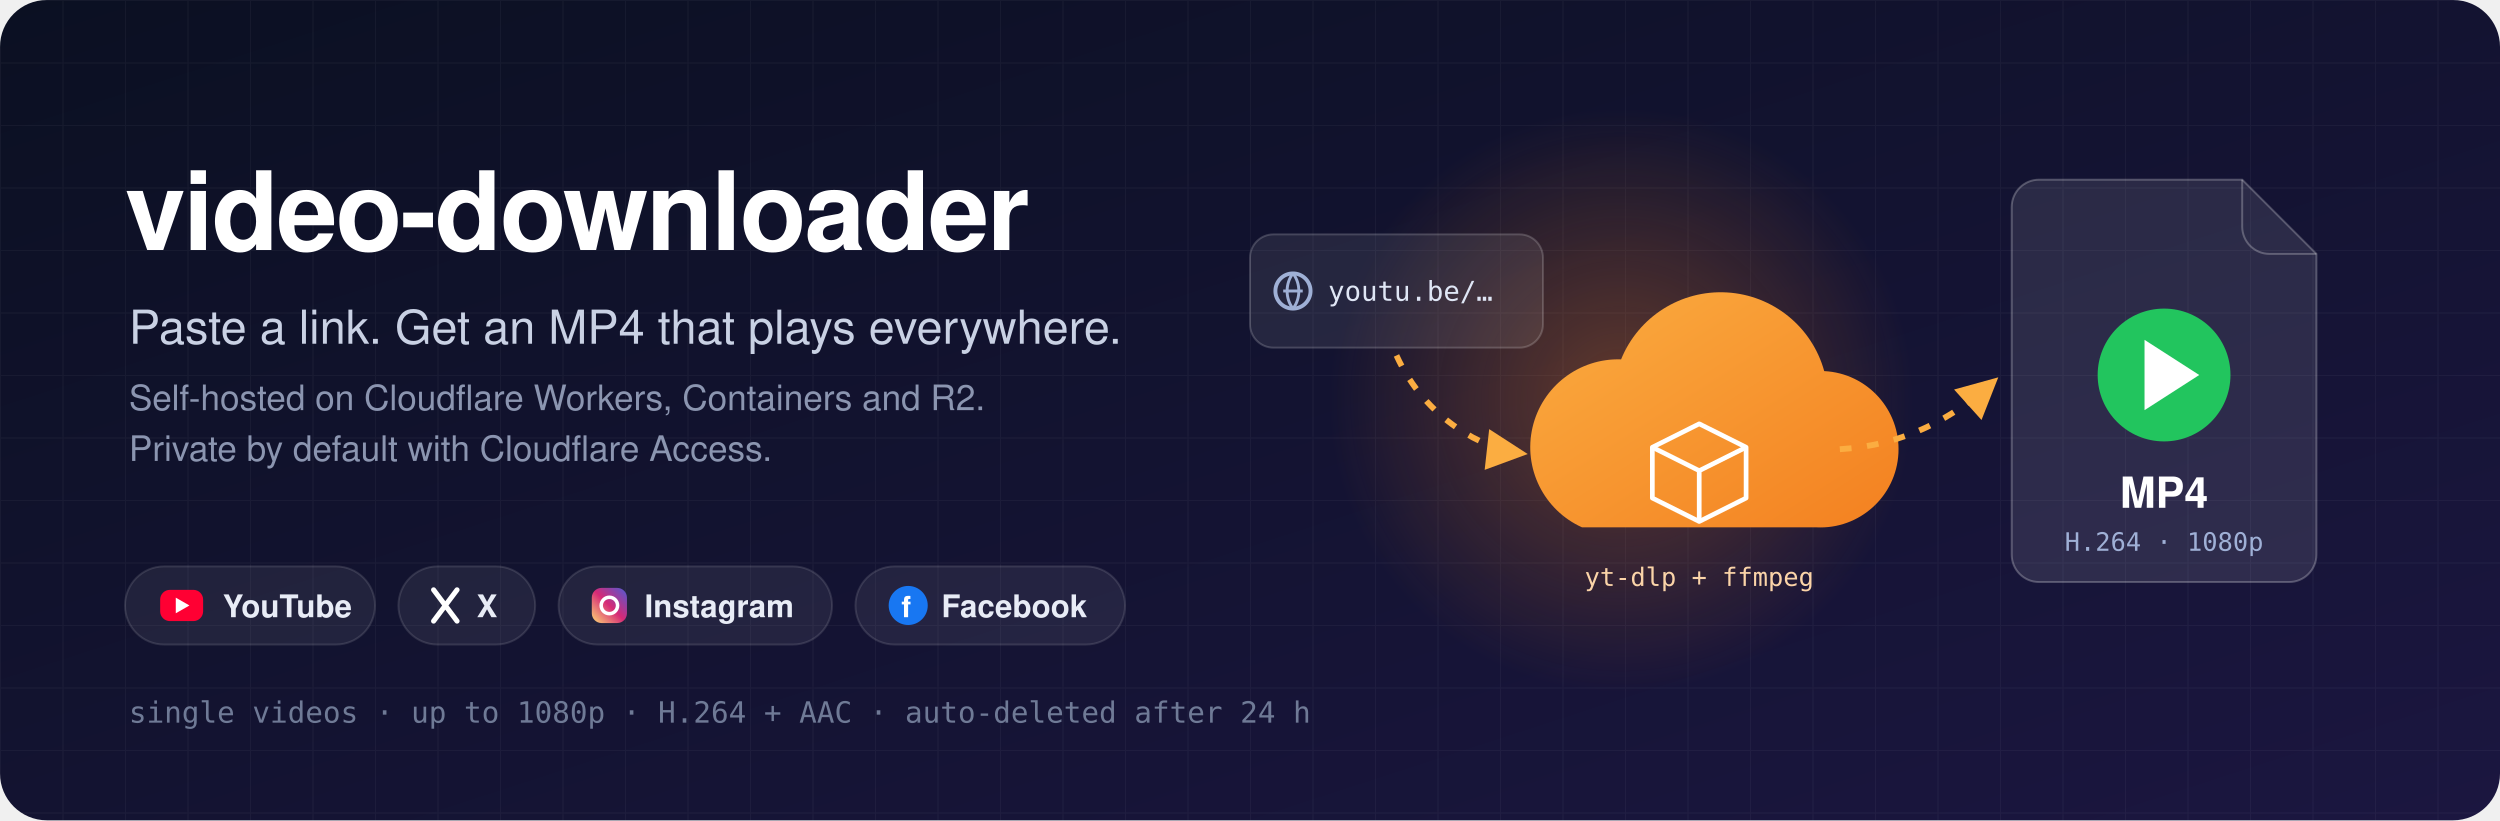
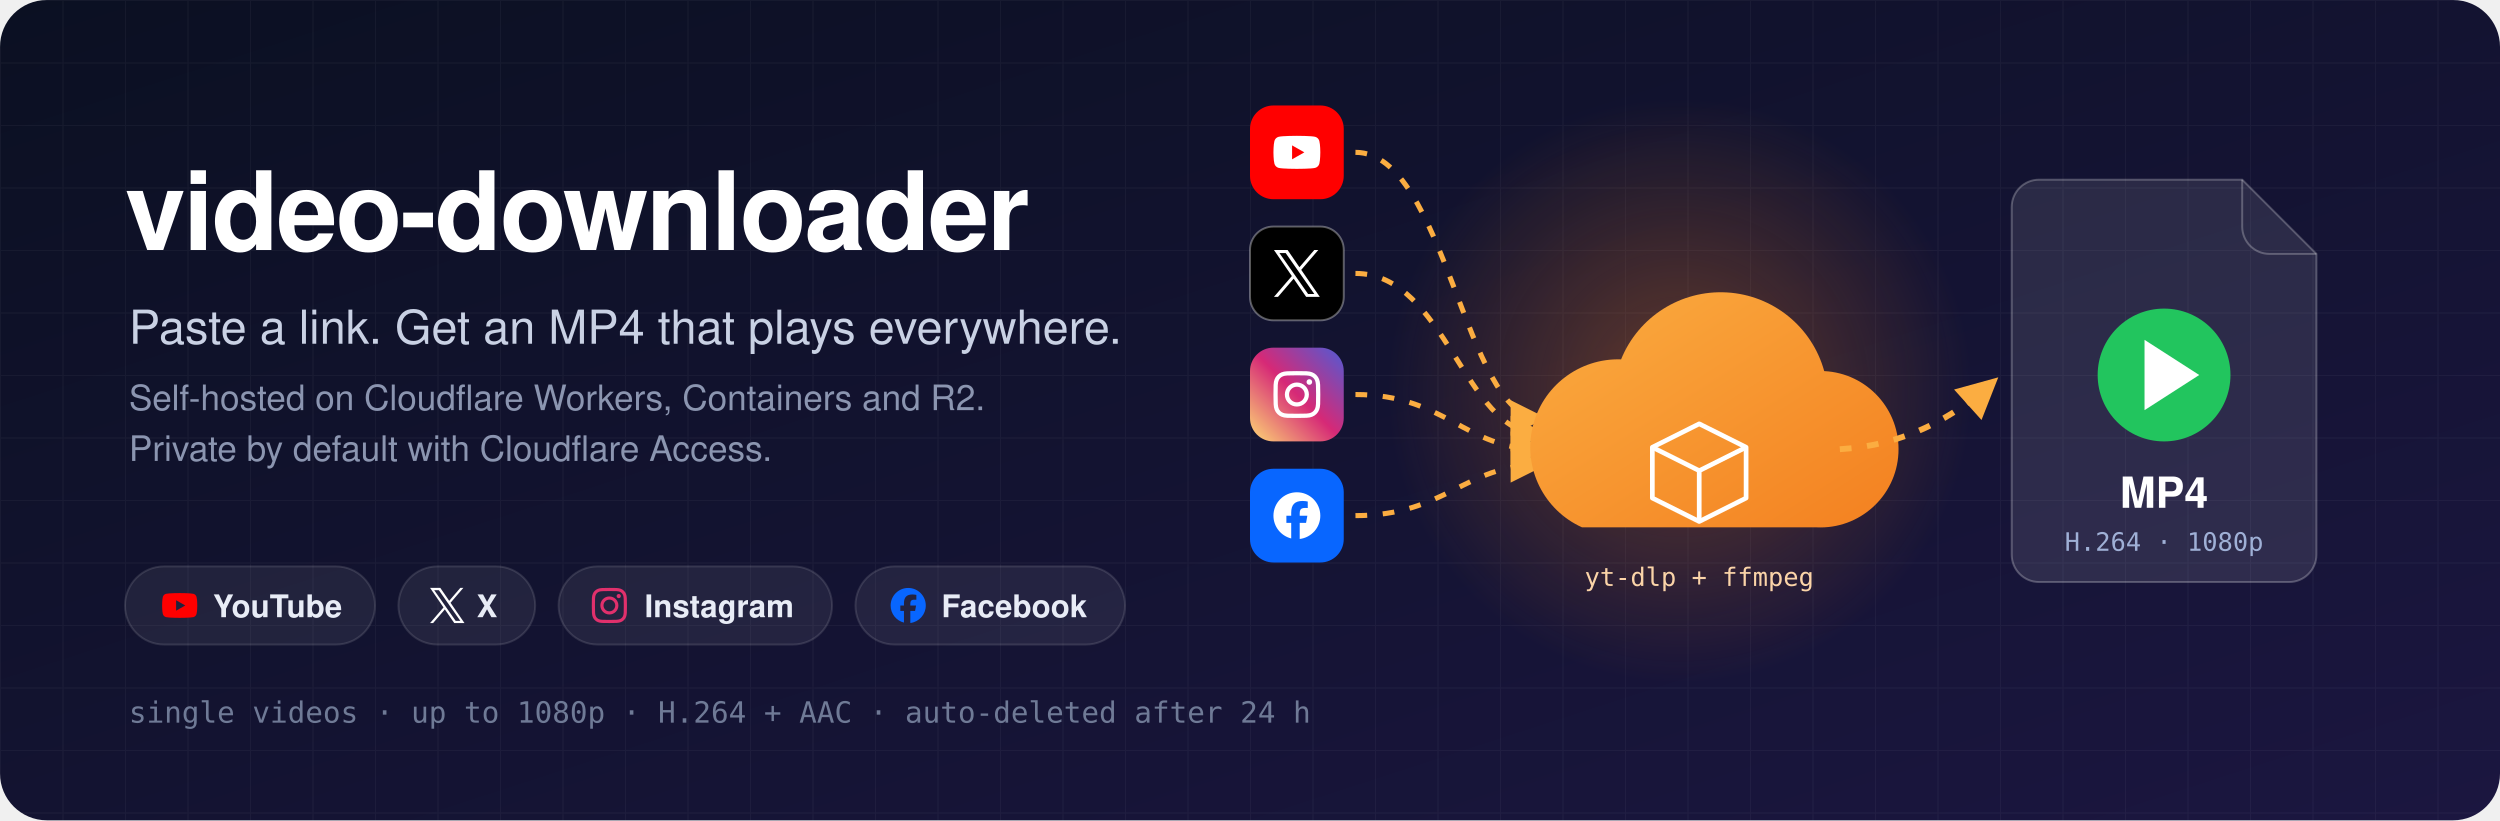
<svg xmlns="http://www.w3.org/2000/svg" width="1280" height="420" viewBox="0 0 1280 420" role="img" aria-labelledby="t d">
  <defs>
    <linearGradient id="bg" x1="0" y1="0" x2="1" y2="1">
      <stop offset="0" stop-color="#0b1022" />
      <stop offset="1" stop-color="#1b1640" />
    </linearGradient>
    <linearGradient id="cf" x1="0" y1="0" x2="1" y2="1">
      <stop offset="0" stop-color="#fbad41" />
      <stop offset="1" stop-color="#f38020" />
    </linearGradient>
    <linearGradient id="ig" x1="0" y1="1" x2="1" y2="0">
      <stop offset="0" stop-color="#feda75" />
      <stop offset=".5" stop-color="#d62976" />
      <stop offset="1" stop-color="#4f5bd5" />
    </linearGradient>
    <radialGradient id="glow" cx=".5" cy=".5" r=".5">
      <stop offset="0" stop-color="#f38020" stop-opacity=".35" />
      <stop offset="1" stop-color="#f38020" stop-opacity="0" />
    </radialGradient>
    <pattern id="grid" width="32" height="32" patternUnits="userSpaceOnUse">
      <path d="M32 0H0V32" fill="none" stroke="#ffffff" stroke-opacity=".04" />
    </pattern>
    <marker id="arrow" viewBox="0 0 10 10" refX="8" refY="5" markerWidth="7" markerHeight="7" orient="auto">
      <path d="M0 0L10 5L0 10z" fill="#fbad41" />
    </marker>
  </defs>
  <style>
    text { font-family: -apple-system, BlinkMacSystemFont, "Segoe UI", Helvetica, Arial, sans-serif; }
    .mono { font-family: ui-monospace, SFMono-Regular, Menlo, Consolas, monospace; }
    .flow { stroke-dasharray: 6 8; animation: flow 1.2s linear infinite; }
    @keyframes flow { to { stroke-dashoffset: -28; } }
-     .pulse { animation: pulse 2.4s ease-in-out infinite; transform-origin: 830px 205px; }
+     .pulse { animation: pulse 2.4s ease-in-out infinite; transform-origin: 860px 200px; }
    @keyframes pulse { 50% { opacity: .55; } }
    @media (prefers-reduced-motion: reduce) { .flow, .pulse { animation: none; } }
  </style>
  <rect width="1280" height="420" rx="24" fill="url(#bg)" />
  <rect width="1280" height="420" rx="24" fill="url(#grid)" />
  <text x="64" y="128" font-size="56" font-weight="800" fill="#ffffff" letter-spacing="-1">video-downloader</text>
  <text x="66" y="176" font-size="24" fill="#c9d1e4">Paste a link. Get an MP4 that plays everywhere.</text>
  <text x="66" y="210" font-size="18" fill="#8b95b0">Self-hosted on Cloudflare Workers, Containers and R2.</text>
  <text x="66" y="236" font-size="18" fill="#8b95b0">Private by default with Cloudflare Access.</text>
  <g font-size="16" font-weight="600" fill="#e8ecf6">
    <rect x="64" y="290" width="128" height="40" rx="20" fill="#ffffff" fill-opacity=".07" stroke="#ffffff" stroke-opacity=".12" />
-     <rect x="82" y="302" width="22" height="16" rx="5" fill="#ff0033" />
-     <path d="M90 306l7 4-7 4z" fill="#fff" />
-     <text x="114" y="316">YouTube</text>
+     <path transform="translate(83 301) scale(.75)" fill="#ff0000" d="M23.498 6.186a3.016 3.016 0 0 0-2.122-2.136C19.505 3.545 12 3.545 12 3.545s-7.505 0-9.377.505A3.017 3.017 0 0 0 .502 6.186C0 8.07 0 12 0 12s0 3.93.502 5.814a3.016 3.016 0 0 0 2.122 2.136c1.871.505 9.376.505 9.376.505s7.505 0 9.377-.505a3.015 3.015 0 0 0 2.122-2.136C24 15.93 24 12 24 12s0-3.93-.502-5.814zM9.545 15.568V8.432L15.818 12l-6.273 3.568z" />
+     <text x="109" y="316">YouTube</text>
    <rect x="204" y="290" width="70" height="40" rx="20" fill="#ffffff" fill-opacity=".07" stroke="#ffffff" stroke-opacity=".12" />
-     <path d="M222 302 L234 318 M234 302 L222 318" stroke="#ffffff" stroke-width="2.6" stroke-linecap="round" />
+     <path transform="translate(220 301) scale(.75)" fill="#ffffff" d="M14.234 10.162 22.977 0h-2.072l-7.591 8.824L7.251 0H.258l9.168 13.343L.258 24H2.33l8.016-9.318L16.749 24h6.993zm-2.837 3.299-.929-1.329L3.076 1.56h3.182l5.965 8.532.929 1.329 7.754 11.09h-3.182z" />
    <text x="244" y="316">X</text>
    <rect x="286" y="290" width="140" height="40" rx="20" fill="#ffffff" fill-opacity=".07" stroke="#ffffff" stroke-opacity=".12" />
-     <rect x="303" y="301" width="18" height="18" rx="5" fill="url(#ig)" />
-     <circle cx="312" cy="310" r="4.2" fill="none" stroke="#fff" stroke-width="1.8" />
+     <path transform="translate(303 301) scale(.75)" fill="#e1306c" d="M7.03.084c-1.277.06-2.149.264-2.911.563-.789.307-1.458.72-2.123 1.388-.665.668-1.075 1.337-1.38 2.127-.295.764-.496 1.637-.552 2.914-.056 1.278-.069 1.688-.063 4.947.006 3.259.021 3.667.083 4.947.061 1.276.264 2.148.564 2.911.308.789.72 1.457 1.388 2.123.668.665 1.337 1.074 2.128 1.38.763.295 1.636.496 2.913.552 1.277.056 1.688.069 4.946.063 3.258-.006 3.668-.021 4.948-.081 1.28-.061 2.147-.265 2.91-.563.789-.309 1.458-.72 2.123-1.388.665-.668 1.075-1.338 1.379-2.128.296-.763.497-1.636.552-2.912.056-1.281.069-1.69.063-4.948-.006-3.258-.021-3.667-.082-4.947-.061-1.28-.264-2.149-.563-2.912-.308-.789-.72-1.457-1.388-2.123C21.298 1.33 20.628.921 19.838.617 19.074.321 18.202.12 16.924.065 15.647.009 15.236-.005 11.977.001 8.718.008 8.31.021 7.03.084m.14 21.693c-1.17-.051-1.805-.245-2.229-.408-.561-.216-.96-.477-1.382-.895-.422-.418-.681-.819-.9-1.378-.164-.423-.362-1.058-.417-2.228-.059-1.264-.072-1.644-.079-4.848-.007-3.204.005-3.583.061-4.848.05-1.169.246-1.805.408-2.228.216-.561.476-.96.895-1.382.419-.422.818-.681 1.378-.9.423-.165 1.058-.361 2.227-.417 1.266-.06 1.645-.072 4.848-.079 3.203-.007 3.583.005 4.849.061 1.169.051 1.805.244 2.228.408.561.216.96.475 1.382.895.422.419.682.818.9 1.379.165.422.362 1.056.417 2.226.06 1.266.074 1.645.08 4.848.006 3.203-.005 3.583-.061 4.848-.051 1.17-.245 1.806-.408 2.229-.216.56-.476.96-.895 1.381-.419.421-.818.681-1.378.9-.422.165-1.058.362-2.226.417-1.266.059-1.645.072-4.849.079-3.204.007-3.583-.006-4.848-.061M16.953 5.586A1.44 1.44 0 1 0 18.39 4.144a1.44 1.44 0 0 0-1.437 1.442M5.838 12.012c.007 3.403 2.771 6.156 6.173 6.149 3.403-.006 6.157-2.77 6.151-6.173-.006-3.403-2.771-6.157-6.174-6.15-3.403.007-6.156 2.771-6.15 6.174M8 12.008a4 4 0 1 1 4.008 3.992A4 4 0 0 1 8 12.008" />
    <text x="330" y="316">Instagram</text>
    <rect x="438" y="290" width="138" height="40" rx="20" fill="#ffffff" fill-opacity=".07" stroke="#ffffff" stroke-opacity=".12" />
-     <circle cx="465" cy="310" r="10" fill="#1877f2" />
-     <text x="461.5" y="316" font-size="15" font-weight="800" fill="#fff">f</text>
+     <path transform="translate(456 301) scale(.75)" fill="#0866ff" d="M9.101 23.691v-7.98H6.627v-3.667h2.474v-1.58c0-4.085 1.848-5.978 5.858-5.978.401 0 .955.042 1.468.103a8.68 8.68 0 0 1 1.141.195v3.325a8.623 8.623 0 0 0-.653-.036 26.805 26.805 0 0 0-.733-.009c-.707 0-1.259.096-1.675.309a1.686 1.686 0 0 0-.679.622c-.258.42-.374.995-.374 1.752v1.297h3.919l-.386 2.103-.287 1.564h-3.246v8.245C19.396 23.238 24 18.179 24 12.044c0-6.627-5.373-12-12-12s-12 5.373-12 12c0 5.628 3.874 10.35 9.101 11.647Z" />
    <text x="482" y="316">Facebook</text>
  </g>
  <text x="66" y="370" font-size="15" fill="#6f7a96" class="mono">single videos · up to 1080p · H.264 + AAC · auto-deleted after 24 h</text>
-   <circle cx="830" cy="205" r="150" fill="url(#glow)" class="pulse" />
-   <g transform="translate(640 120)">
-     <rect width="150" height="58" rx="12" fill="#ffffff" fill-opacity=".08" stroke="#ffffff" stroke-opacity=".18" />
-     <circle cx="22" cy="29" r="9" fill="none" stroke="#9fb0d6" stroke-width="2" />
-     <path d="M17 29h10M22 20c4 5 4 13 0 18M22 20c-4 5-4 13 0 18" stroke="#9fb0d6" stroke-width="1.5" fill="none" />
-     <text x="40" y="34" font-size="14" fill="#dfe6f5" class="mono">youtu.be/…</text>
+   <circle cx="860" cy="200" r="150" fill="url(#glow)" class="pulse" />
+   <g transform="translate(640 54)">
+     <rect width="48" height="48" rx="12" fill="#ff0000" />
+     <path transform="translate(12 12)" fill="#ffffff" d="M23.498 6.186a3.016 3.016 0 0 0-2.122-2.136C19.505 3.545 12 3.545 12 3.545s-7.505 0-9.377.505A3.017 3.017 0 0 0 .502 6.186C0 8.07 0 12 0 12s0 3.93.502 5.814a3.016 3.016 0 0 0 2.122 2.136c1.871.505 9.376.505 9.376.505s7.505 0 9.377-.505a3.015 3.015 0 0 0 2.122-2.136C24 15.93 24 12 24 12s0-3.93-.502-5.814zM9.545 15.568V8.432L15.818 12l-6.273 3.568z" />
  </g>
-   <path d="M715 182 C 730 215, 760 230, 778 232" fill="none" stroke="#fbad41" stroke-width="3" class="flow" marker-end="url(#arrow)" />
+   <g transform="translate(640 116)">
+     <rect width="48" height="48" rx="12" fill="#000000" stroke="#ffffff" stroke-opacity=".35" />
+     <path transform="translate(12 12)" fill="#ffffff" d="M14.234 10.162 22.977 0h-2.072l-7.591 8.824L7.251 0H.258l9.168 13.343L.258 24H2.33l8.016-9.318L16.749 24h6.993zm-2.837 3.299-.929-1.329L3.076 1.56h3.182l5.965 8.532.929 1.329 7.754 11.09h-3.182z" />
+   </g>
+   <g transform="translate(640 178)">
+     <rect width="48" height="48" rx="12" fill="url(#ig)" />
+     <path transform="translate(12 12)" fill="#ffffff" d="M7.03.084c-1.277.06-2.149.264-2.911.563-.789.307-1.458.72-2.123 1.388-.665.668-1.075 1.337-1.38 2.127-.295.764-.496 1.637-.552 2.914-.056 1.278-.069 1.688-.063 4.947.006 3.259.021 3.667.083 4.947.061 1.276.264 2.148.564 2.911.308.789.72 1.457 1.388 2.123.668.665 1.337 1.074 2.128 1.38.763.295 1.636.496 2.913.552 1.277.056 1.688.069 4.946.063 3.258-.006 3.668-.021 4.948-.081 1.28-.061 2.147-.265 2.91-.563.789-.309 1.458-.72 2.123-1.388.665-.668 1.075-1.338 1.379-2.128.296-.763.497-1.636.552-2.912.056-1.281.069-1.69.063-4.948-.006-3.258-.021-3.667-.082-4.947-.061-1.28-.264-2.149-.563-2.912-.308-.789-.72-1.457-1.388-2.123C21.298 1.33 20.628.921 19.838.617 19.074.321 18.202.12 16.924.065 15.647.009 15.236-.005 11.977.001 8.718.008 8.31.021 7.03.084m.14 21.693c-1.17-.051-1.805-.245-2.229-.408-.561-.216-.96-.477-1.382-.895-.422-.418-.681-.819-.9-1.378-.164-.423-.362-1.058-.417-2.228-.059-1.264-.072-1.644-.079-4.848-.007-3.204.005-3.583.061-4.848.05-1.169.246-1.805.408-2.228.216-.561.476-.96.895-1.382.419-.422.818-.681 1.378-.9.423-.165 1.058-.361 2.227-.417 1.266-.06 1.645-.072 4.848-.079 3.203-.007 3.583.005 4.849.061 1.169.051 1.805.244 2.228.408.561.216.96.475 1.382.895.422.419.682.818.9 1.379.165.422.362 1.056.417 2.226.06 1.266.074 1.645.08 4.848.006 3.203-.005 3.583-.061 4.848-.051 1.17-.245 1.806-.408 2.229-.216.56-.476.96-.895 1.381-.419.421-.818.681-1.378.9-.422.165-1.058.362-2.226.417-1.266.059-1.645.072-4.849.079-3.204.007-3.583-.006-4.848-.061M16.953 5.586A1.44 1.44 0 1 0 18.39 4.144a1.44 1.44 0 0 0-1.437 1.442M5.838 12.012c.007 3.403 2.771 6.156 6.173 6.149 3.403-.006 6.157-2.77 6.151-6.173-.006-3.403-2.771-6.157-6.174-6.15-3.403.007-6.156 2.771-6.15 6.174M8 12.008a4 4 0 1 1 4.008 3.992A4 4 0 0 1 8 12.008" />
+   </g>
+   <g transform="translate(640 240)">
+     <rect width="48" height="48" rx="12" fill="#0866ff" />
+     <path transform="translate(12 12)" fill="#ffffff" d="M9.101 23.691v-7.98H6.627v-3.667h2.474v-1.58c0-4.085 1.848-5.978 5.858-5.978.401 0 .955.042 1.468.103a8.68 8.68 0 0 1 1.141.195v3.325a8.623 8.623 0 0 0-.653-.036 26.805 26.805 0 0 0-.733-.009c-.707 0-1.259.096-1.675.309a1.686 1.686 0 0 0-.679.622c-.258.42-.374.995-.374 1.752v1.297h3.919l-.386 2.103-.287 1.564h-3.246v8.245C19.396 23.238 24 18.179 24 12.044c0-6.627-5.373-12-12-12s-12 5.373-12 12c0 5.628 3.874 10.35 9.101 11.647Z" />
+   </g>
+   <path d="M694 78 C 740 78, 750 214, 788 214" fill="none" stroke="#fbad41" stroke-width="2.6" class="flow" marker-end="url(#arrow)" />
+   <path d="M694 140 C 740 140, 750 222, 788 222" fill="none" stroke="#fbad41" stroke-width="2.6" class="flow" marker-end="url(#arrow)" />
+   <path d="M694 202 C 740 202, 750 230, 788 230" fill="none" stroke="#fbad41" stroke-width="2.6" class="flow" marker-end="url(#arrow)" />
+   <path d="M694 264 C 740 264, 750 238, 788 238" fill="none" stroke="#fbad41" stroke-width="2.6" class="flow" marker-end="url(#arrow)" />
  <g transform="translate(780 175)">
    <path d="M30 95 h120 a40 40 0 0 0 4 -80 a55 55 0 0 0 -104 -6 a45 45 0 0 0 -20 86z" fill="url(#cf)" />
    <g transform="translate(62 40)" fill="none" stroke="#ffffff" stroke-width="2.4" stroke-linejoin="round">
      <path d="M28 2 L52 14 L52 40 L28 52 L4 40 L4 14 Z" />
      <path d="M4 14 L28 26 L52 14 M28 26 V52" />
    </g>
    <text x="90" y="125" font-size="13" text-anchor="middle" fill="#fbd4a8" class="mono">yt-dlp + ffmpeg</text>
  </g>
  <path d="M942 230 C 975 228, 1000 214, 1020 196" fill="none" stroke="#fbad41" stroke-width="3" class="flow" marker-end="url(#arrow)" />
  <g transform="translate(1030 92)">
    <path d="M0 14 a14 14 0 0 1 14 -14 h104 l38 38 v154 a14 14 0 0 1 -14 14 h-128 a14 14 0 0 1 -14 -14z" fill="#ffffff" fill-opacity=".1" stroke="#ffffff" stroke-opacity=".25" />
    <path d="M118 0 v24 a14 14 0 0 0 14 14 h24" fill="none" stroke="#ffffff" stroke-opacity=".25" />
    <circle cx="78" cy="100" r="34" fill="#22c55e" />
    <path d="M68 82 L96 100 L68 118 Z" fill="#ffffff" />
    <text x="78" y="168" font-size="22" font-weight="800" text-anchor="middle" fill="#ffffff">MP4</text>
    <text x="78" y="190" font-size="13" text-anchor="middle" fill="#9fb0d6" class="mono">H.264 · 1080p</text>
  </g>
</svg>
